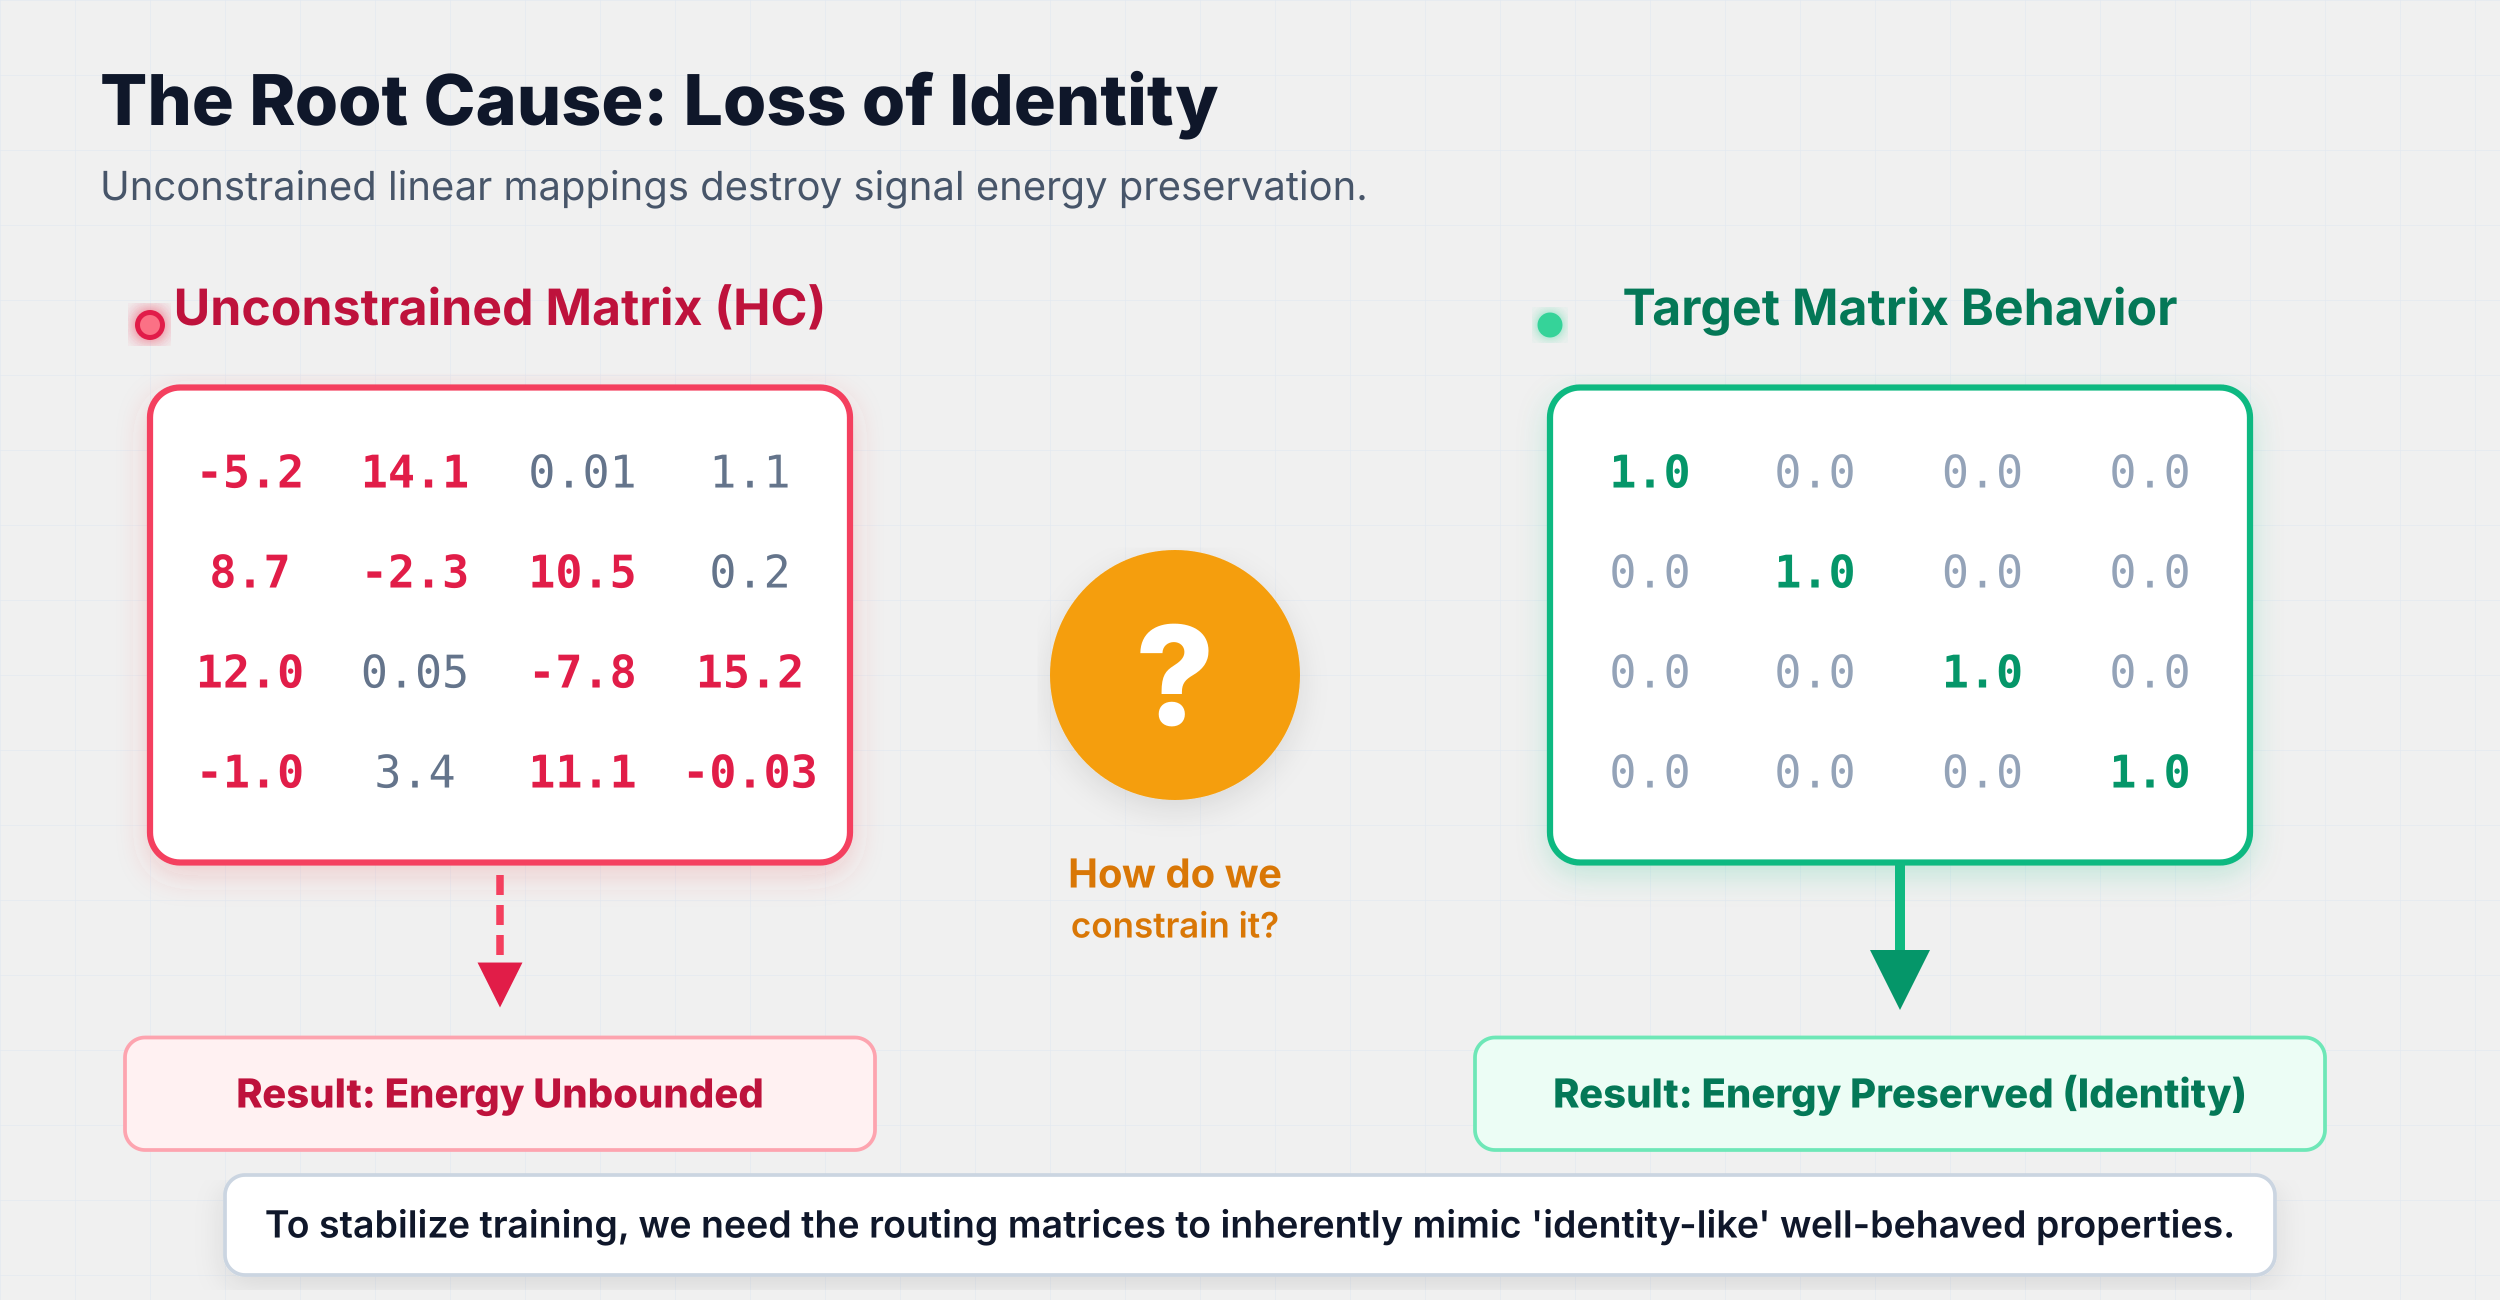
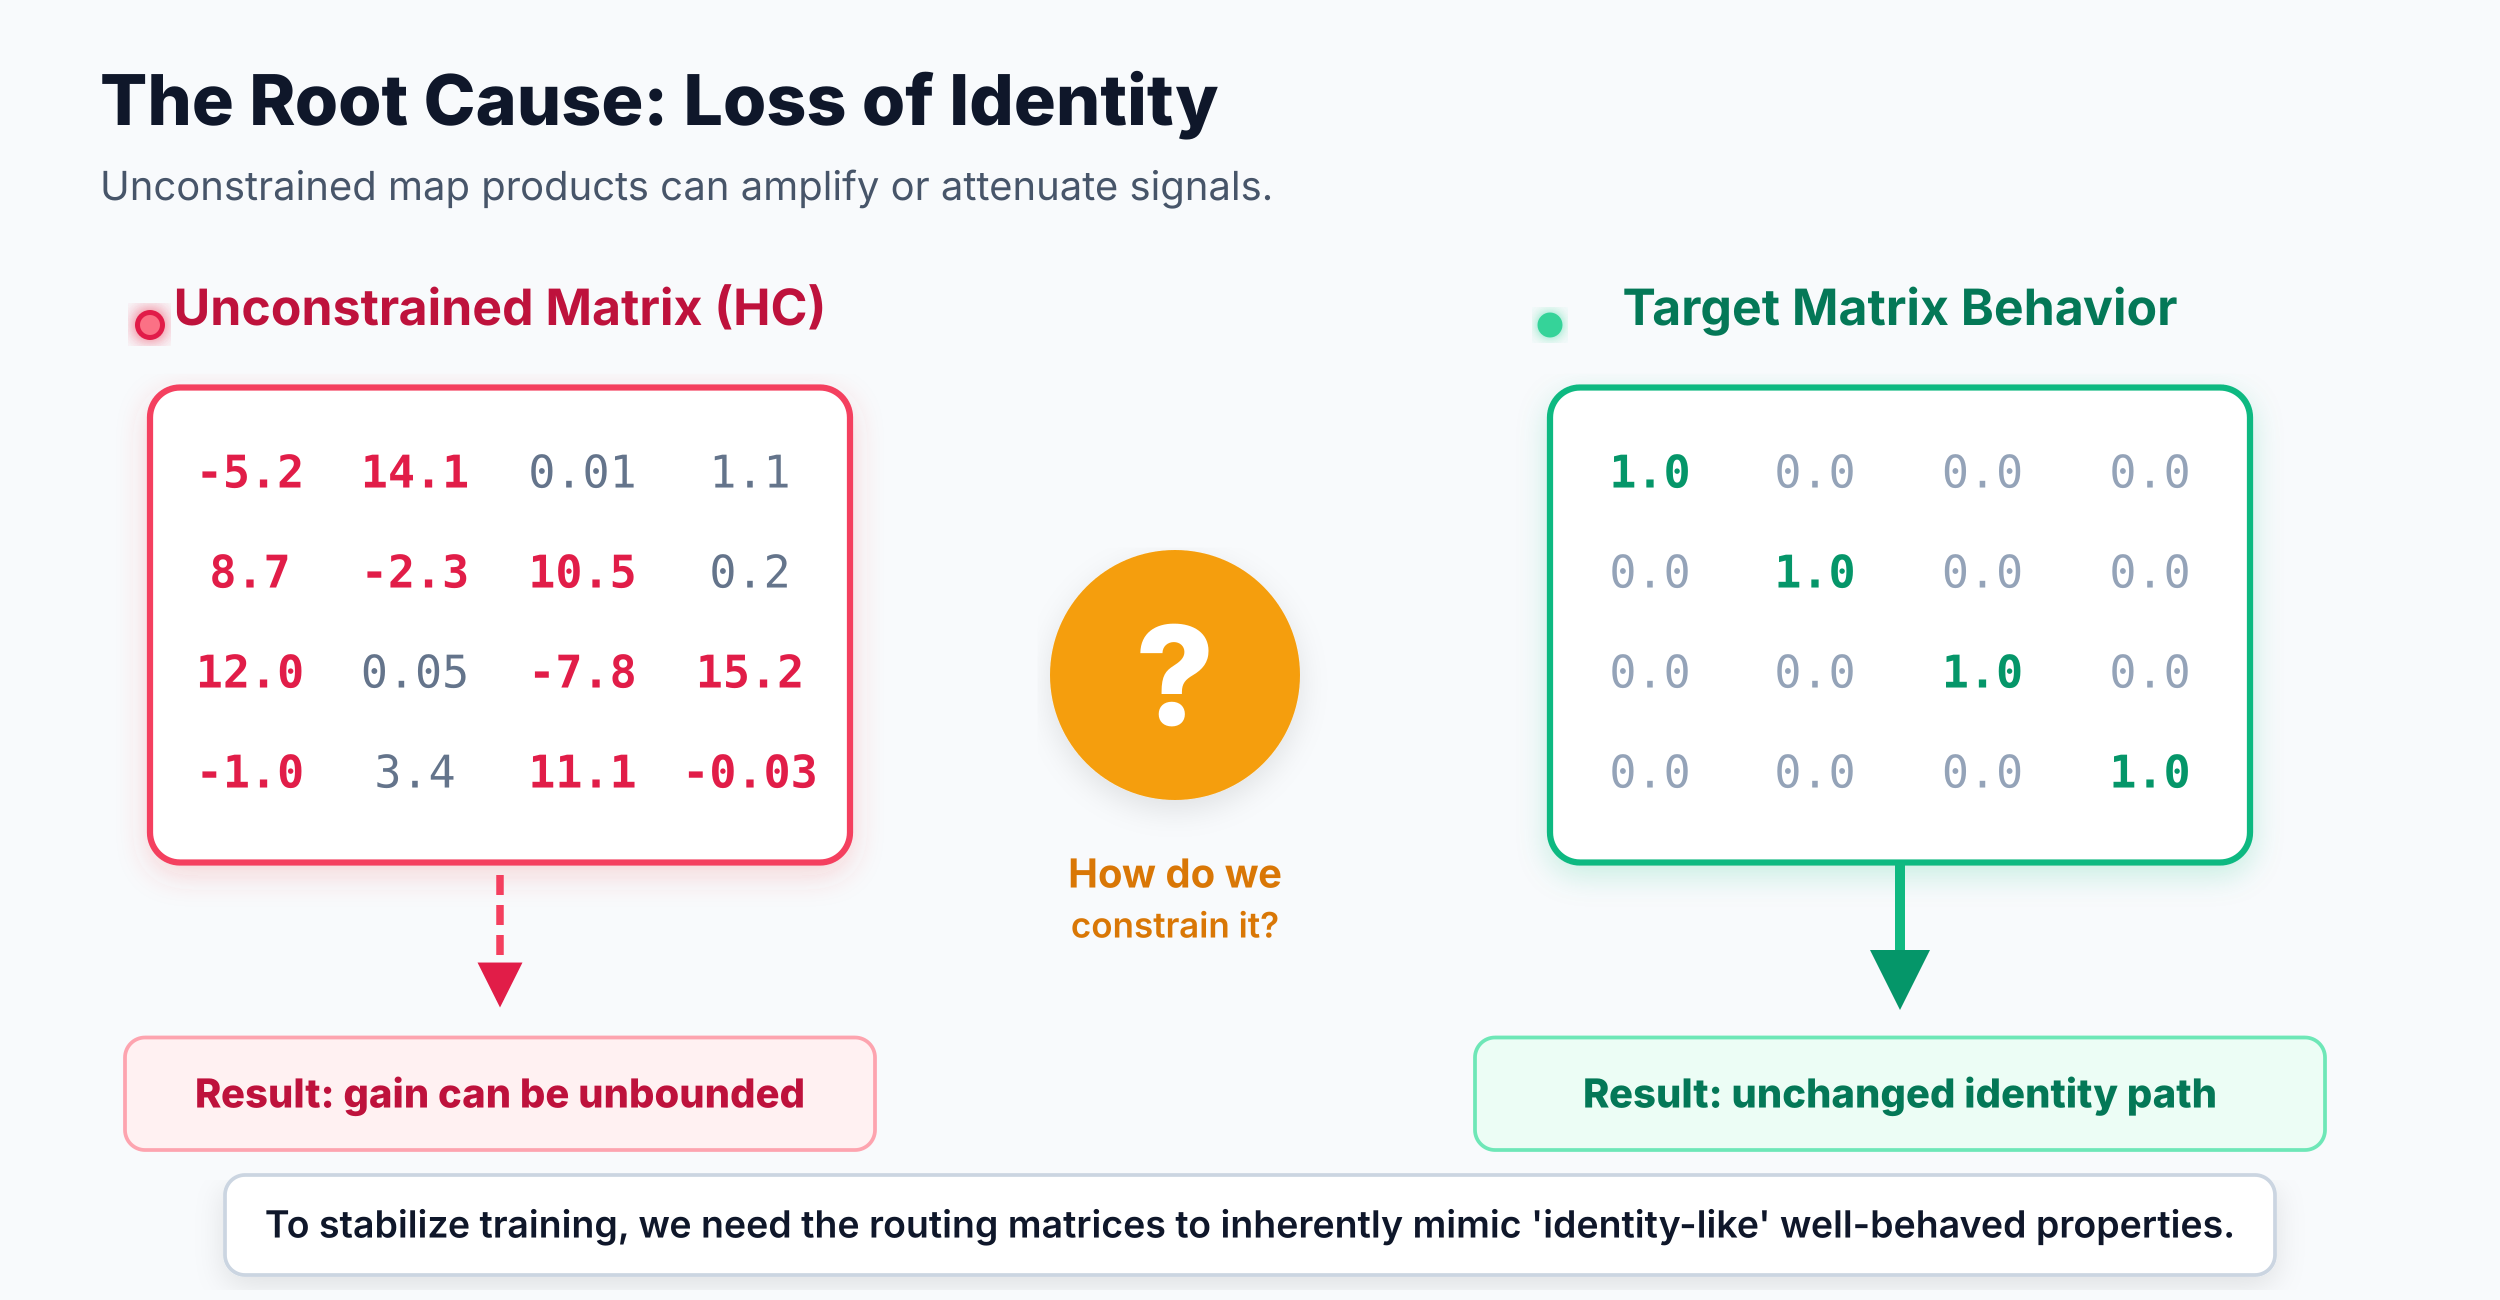
- <svg xmlns="http://www.w3.org/2000/svg" viewBox="0 0 1000 520" style="background-color: #f8fafc; font-family: ui-sans-serif, system-ui, -apple-system, sans-serif;" role="img" aria-label="The Root Cause: Loss of Identity">
+ <svg xmlns="http://www.w3.org/2000/svg" viewBox="0 0 1000 520" style="background-color: #f8fafc; font-family: ui-sans-serif, system-ui, -apple-system, sans-serif;" role="img" aria-labelledby="title desc">
  <defs>
    <pattern id="grid" width="30" height="30" patternUnits="userSpaceOnUse">
      <path d="M 30 0 L 0 0 0 30" fill="none" stroke="#e2e8f0" stroke-width="0.5" />
    </pattern>
    <marker id="arrowRed" markerWidth="6" markerHeight="6" refX="5" refY="3" orient="auto">
      <path d="M 0 0 L 6 3 L 0 6 z" fill="#e11d48" />
    </marker>
    <marker id="arrowEmerald" markerWidth="6" markerHeight="6" refX="5" refY="3" orient="auto">
      <path d="M 0 0 L 6 3 L 0 6 z" fill="#059669" />
    </marker>
    <filter id="shadowRed" x="-5%" y="-5%" width="120%" height="120%">
      <feDropShadow dx="0" dy="4" stdDeviation="6" flood-color="#ef4444" flood-opacity="0.2" />
    </filter>
    <filter id="shadowEmerald" x="-5%" y="-5%" width="120%" height="120%">
      <feDropShadow dx="0" dy="4" stdDeviation="6" flood-color="#10b981" flood-opacity="0.2" />
    </filter>
    <filter id="shadowNeutral" x="-5%" y="-5%" width="120%" height="120%">
      <feDropShadow dx="0" dy="4" stdDeviation="6" flood-opacity="0.1" />
    </filter>
    <filter id="glowRed" x="-20%" y="-20%" width="140%" height="140%">
      <feGaussianBlur stdDeviation="4" result="blur" />
      <feComponentTransfer in="blur" result="glow">
        <feFuncA type="linear" slope="1.2" />
      </feComponentTransfer>
      <feMerge>
        <feMergeNode in="glow" />
        <feMergeNode in="SourceGraphic" />
      </feMerge>
    </filter>
    <filter id="glowEmerald" x="-20%" y="-20%" width="140%" height="140%">
      <feGaussianBlur stdDeviation="3" result="blur" />
      <feComponentTransfer in="blur" result="glow">
        <feFuncA type="linear" slope="0.8" />
      </feComponentTransfer>
      <feMerge>
        <feMergeNode in="glow" />
        <feMergeNode in="SourceGraphic" />
      </feMerge>
    </filter>
  </defs>
-   <rect width="1000" height="520" fill="url(#grid)" />
+   <rect width="1000" height="520" fill="#f8fafc" />
+   <rect width="1000" height="520" fill="#f8fafc" />
  <text x="40" y="50" font-size="28" font-weight="800" fill="#0f172a">The Root Cause: Loss of Identity</text>
-   <text x="40" y="80" font-size="16" fill="#475569">Unconstrained linear mappings destroy signal energy preservation.</text>
+   <text x="40" y="80" font-size="16" fill="#475569">Unconstrained map products can amplify or attenuate signals.</text>
  <g transform="translate(60, 130)">
    <text x="140" y="0" text-anchor="middle" font-size="20" font-weight="700" fill="#be123c">Unconstrained Matrix (HC)</text>
    <rect x="0" y="25" width="280" height="190" rx="12" fill="#ffffff" stroke="#f43f5e" stroke-width="2.5" filter="url(#shadowRed)" />
    <g font-family="monospace" font-size="18">
      <text x="40" y="65" text-anchor="middle" fill="#e11d48" font-weight="700">-5.2</text>
      <text x="106" y="65" text-anchor="middle" fill="#e11d48" font-weight="700">14.1</text>
      <text x="173" y="65" text-anchor="middle" fill="#64748b">0.01</text>
      <text x="240" y="65" text-anchor="middle" fill="#64748b">1.1</text>
      <text x="40" y="105" text-anchor="middle" fill="#e11d48" font-weight="700">8.7</text>
      <text x="106" y="105" text-anchor="middle" fill="#e11d48" font-weight="700">-2.3</text>
      <text x="173" y="105" text-anchor="middle" fill="#e11d48" font-weight="700">10.5</text>
      <text x="240" y="105" text-anchor="middle" fill="#64748b">0.2</text>
      <text x="40" y="145" text-anchor="middle" fill="#e11d48" font-weight="700">12.0</text>
      <text x="106" y="145" text-anchor="middle" fill="#64748b">0.05</text>
      <text x="173" y="145" text-anchor="middle" fill="#e11d48" font-weight="700">-7.8</text>
      <text x="240" y="145" text-anchor="middle" fill="#e11d48" font-weight="700">15.2</text>
      <text x="40" y="185" text-anchor="middle" fill="#e11d48" font-weight="700">-1.0</text>
      <text x="106" y="185" text-anchor="middle" fill="#64748b">3.4</text>
      <text x="173" y="185" text-anchor="middle" fill="#e11d48" font-weight="700">11.1</text>
      <text x="240" y="185" text-anchor="middle" fill="#e11d48" font-weight="700">-0.03</text>
    </g>
    <circle r="4" fill="#cbd5e1">
      <animateMotion dur="2s" repeatCount="indefinite" path="M 140 -20 L 140 30" />
    </circle>
    <g filter="url(#glowRed)">
      <circle r="4" fill="#fb7185">
        <animateMotion dur="1s" begin="0.5s" repeatCount="indefinite" path="M 140 215 L 60 270" />
      </circle>
      <circle r="5" fill="#f43f5e">
        <animateMotion dur="1.2s" begin="0.8s" repeatCount="indefinite" path="M 140 215 L 120 280" />
      </circle>
      <circle r="6" fill="#e11d48">
        <animateMotion dur="1.5s" begin="1.1s" repeatCount="indefinite" path="M 140 215 L 180 290" />
      </circle>
      <circle r="4" fill="#fb7185">
        <animateMotion dur="1.3s" begin="0.7s" repeatCount="indefinite" path="M 140 215 L 230 275" />
      </circle>
    </g>
    <path d="M 140 220 L 140 270" stroke="#f43f5e" stroke-width="3" stroke-dasharray="8,4" marker-end="url(#arrowRed)" fill="none" />
    <rect x="-10" y="285" width="300" height="45" rx="8" fill="#fff1f2" stroke="#fda4af" stroke-width="1.5" />
-     <text x="140" y="313" text-anchor="middle" fill="#be123c" font-size="16" font-weight="800">Result: Energy Unbounded</text>
+     <text x="140" y="313" text-anchor="middle" fill="#be123c" font-size="16" font-weight="800">Result: gain can be unbounded</text>
  </g>
  <g transform="translate(420, 220)">
    <circle cx="50" cy="50" r="50" fill="#f59e0b" filter="url(#shadowNeutral)" />
    <text x="50" y="70" text-anchor="middle" fill="#ffffff" font-size="55" font-weight="800">?</text>
    <text x="50" y="135" text-anchor="middle" fill="#d97706" font-size="16" font-weight="700">How do we</text>
    <text x="50" y="155" text-anchor="middle" fill="#d97706" font-size="14" font-weight="600">constrain it?</text>
  </g>
  <g transform="translate(620, 130)">
    <text x="140" y="0" text-anchor="middle" font-size="20" font-weight="700" fill="#047857">Target Matrix Behavior</text>
    <rect x="0" y="25" width="280" height="190" rx="12" fill="#ffffff" stroke="#10b981" stroke-width="2.5" filter="url(#shadowEmerald)" />
    <g font-family="monospace" font-size="18">
      <text x="40" y="65" text-anchor="middle" fill="#059669" font-weight="800">1.0</text>
      <text x="106" y="65" text-anchor="middle" fill="#94a3b8">0.0</text>
      <text x="173" y="65" text-anchor="middle" fill="#94a3b8">0.0</text>
      <text x="240" y="65" text-anchor="middle" fill="#94a3b8">0.0</text>
      <text x="40" y="105" text-anchor="middle" fill="#94a3b8">0.0</text>
      <text x="106" y="105" text-anchor="middle" fill="#059669" font-weight="800">1.0</text>
      <text x="173" y="105" text-anchor="middle" fill="#94a3b8">0.0</text>
      <text x="240" y="105" text-anchor="middle" fill="#94a3b8">0.0</text>
      <text x="40" y="145" text-anchor="middle" fill="#94a3b8">0.0</text>
      <text x="106" y="145" text-anchor="middle" fill="#94a3b8">0.0</text>
      <text x="173" y="145" text-anchor="middle" fill="#059669" font-weight="800">1.0</text>
      <text x="240" y="145" text-anchor="middle" fill="#94a3b8">0.0</text>
      <text x="40" y="185" text-anchor="middle" fill="#94a3b8">0.0</text>
      <text x="106" y="185" text-anchor="middle" fill="#94a3b8">0.0</text>
      <text x="173" y="185" text-anchor="middle" fill="#94a3b8">0.0</text>
      <text x="240" y="185" text-anchor="middle" fill="#059669" font-weight="800">1.0</text>
    </g>
    <circle r="4" fill="#cbd5e1">
      <animateMotion dur="2s" repeatCount="indefinite" path="M 140 -20 L 140 30" />
    </circle>
    <g filter="url(#glowEmerald)">
      <circle r="5" fill="#34d399">
        <animateMotion dur="2s" begin="1s" repeatCount="indefinite" path="M 140 215 L 140 280" />
      </circle>
    </g>
    <path d="M 140 215 L 140 270" stroke="#10b981" stroke-width="4" marker-end="url(#arrowEmerald)" fill="none" />
    <rect x="-30" y="285" width="340" height="45" rx="8" fill="#ecfdf5" stroke="#6ee7b7" stroke-width="1.5" />
-     <text x="140" y="313" text-anchor="middle" fill="#047857" font-size="16" font-weight="800">Result: Energy Preserved (Identity)</text>
+     <text x="140" y="313" text-anchor="middle" fill="#047857" font-size="16" font-weight="800">Result: unchanged identity path</text>
  </g>
  <rect x="90" y="470" width="820" height="40" rx="8" fill="#ffffff" stroke="#cbd5e1" stroke-width="1.5" filter="url(#shadowNeutral)" />
  <text x="500" y="495" text-anchor="middle" fill="#0f172a" font-size="15" font-weight="600">To stabilize training, we need the routing matrices to inherently mimic 'identity-like' well-behaved properties.</text>
</svg>
